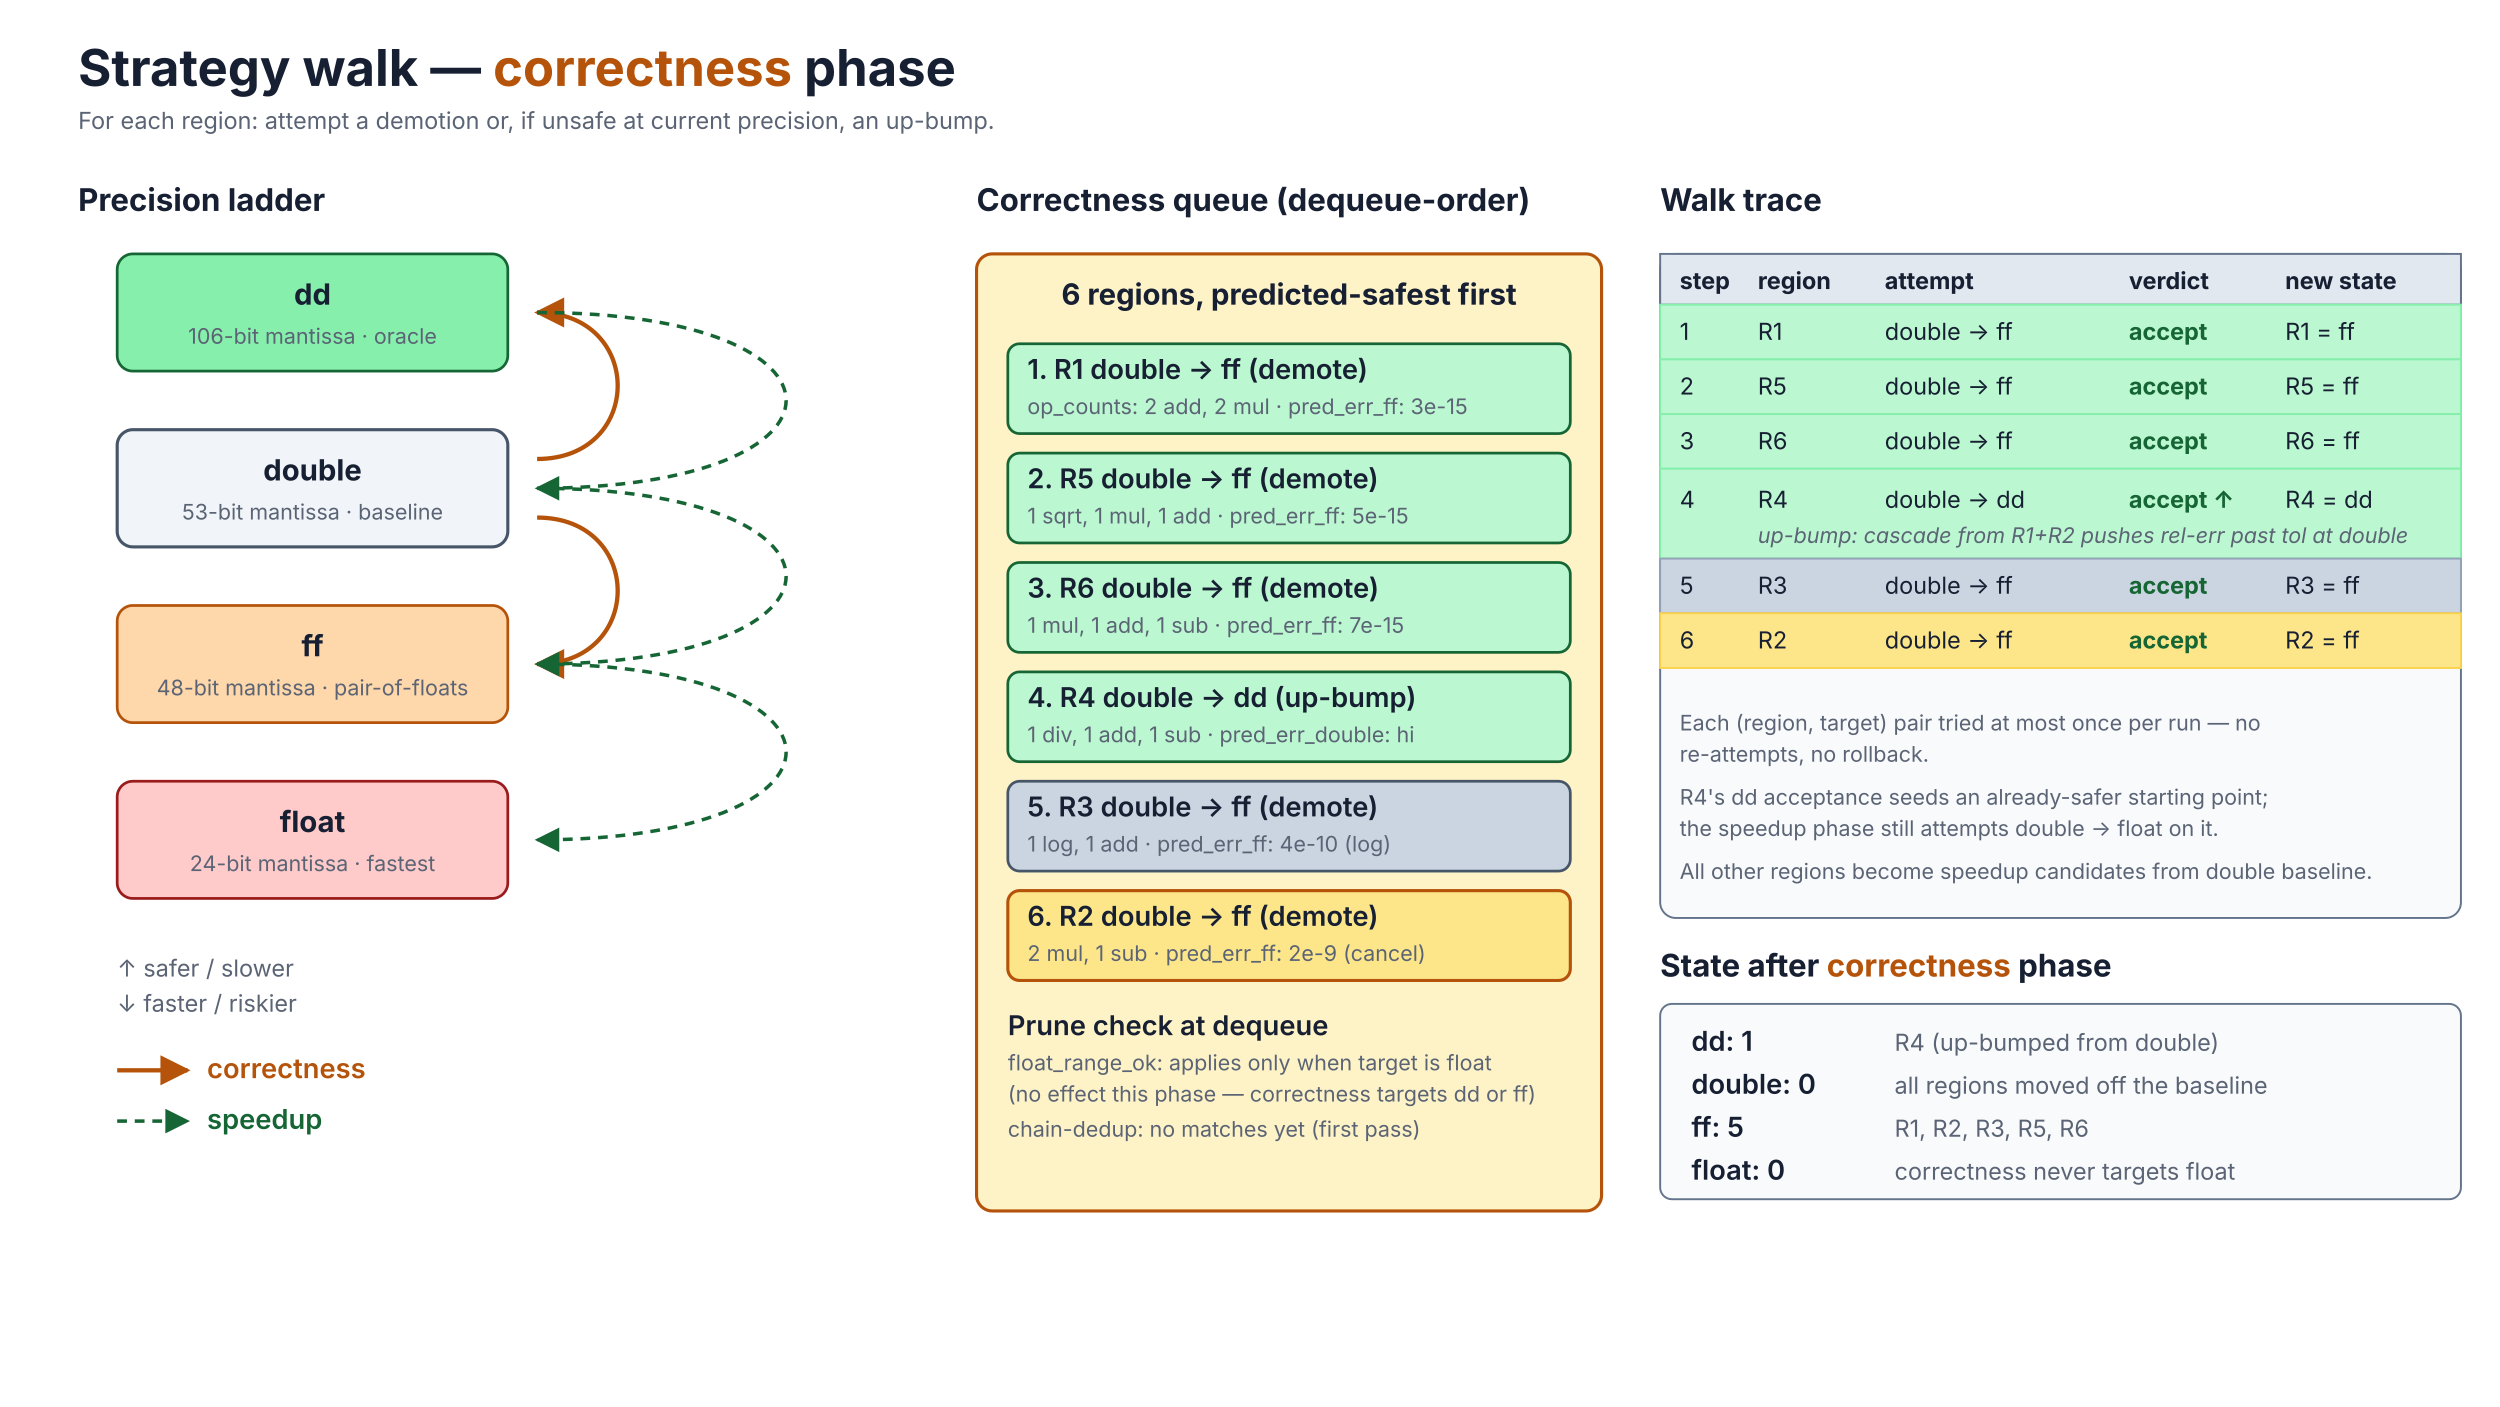
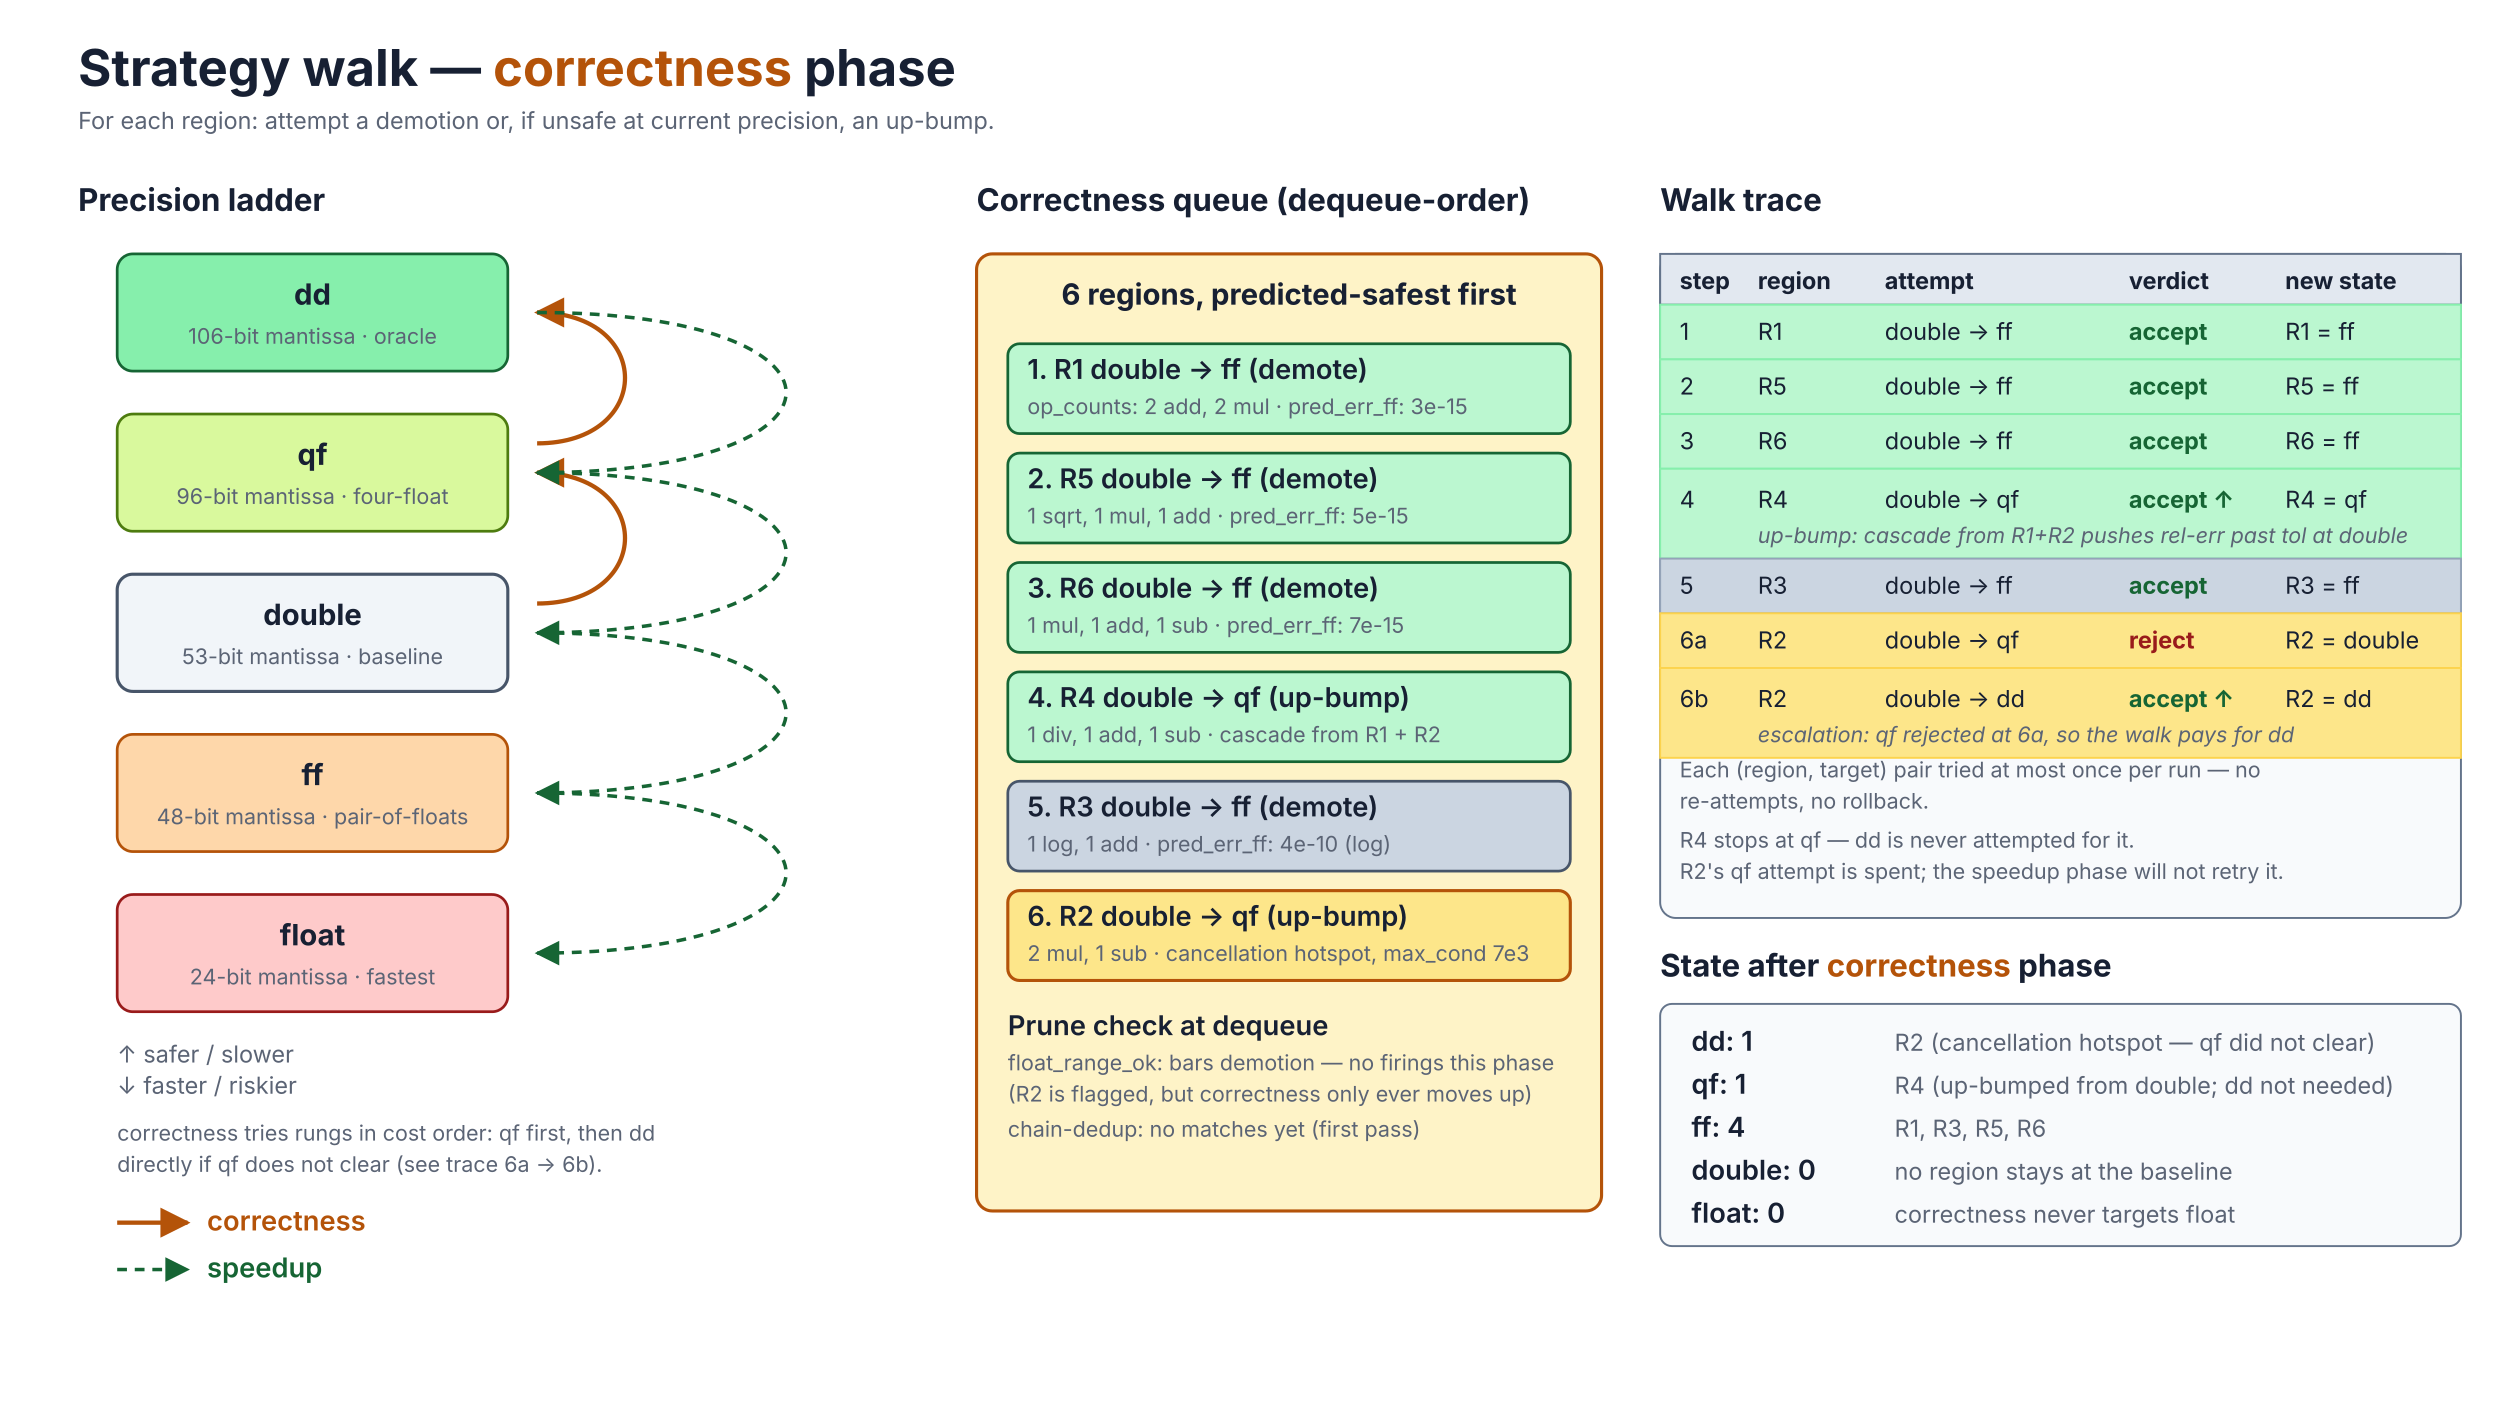
<svg xmlns="http://www.w3.org/2000/svg" viewBox="0 0 1280 720" font-family="ui-sans-serif, system-ui, -apple-system, sans-serif">
  <style>
    .title { font-size: 26px; font-weight: 700; fill: #172033; }
    .h { font-size: 16px; font-weight: 650; fill: #172033; }
    .panel-title { font-size: 15px; font-weight: 700; fill: #172033; }
    .lbl { font-size: 14px; font-weight: 600; fill: #172033; }
    .sub { font-size: 12px; fill: #5b6475; }
    .sub-sm { font-size: 11px; fill: #5b6475; }
    .code { font-family: ui-monospace, "SF Mono", Menlo, monospace; font-size: 12px; fill: #172033; }
    .box { stroke: #64748b; stroke-width: 1; fill: #f8fafc; }
    .queue-box { stroke: #b45309; stroke-width: 1.6; fill: #fef3c7; }
    .rnode-safe { stroke: #166534; stroke-width: 1.4; fill: #bbf7d0; }
    .rnode-warn { stroke: #b45309; stroke-width: 1.6; fill: #fde68a; }
    .rnode-sing { stroke: #475569; stroke-width: 1.4; fill: #cbd5e1; }
    .rung-safest { fill: #86efac; stroke: #166534; stroke-width: 1.4; }
+     .rung-qf     { fill: #d9f99d; stroke: #4d7c0f; stroke-width: 1.4; }
    .rung-base   { fill: #f1f5f9; stroke: #475569; stroke-width: 1.6; }
    .rung-mid    { fill: #fed7aa; stroke: #b45309; stroke-width: 1.4; }
    .rung-risky  { fill: #fecaca; stroke: #991b1b; stroke-width: 1.4; }
    .rung-lbl { font-size: 15px; font-weight: 700; fill: #172033; }
    .rung-sub { font-size: 11px; fill: #5b6475; }
    .arrow-corr { stroke: #b45309; stroke-width: 2.2; fill: none; }
    .arrow-speed { stroke: #166534; stroke-width: 1.8; fill: none; stroke-dasharray: 5 4; }
    .verdict-accept { font-weight: 700; fill: #166534; }
    .verdict-reject { font-weight: 700; fill: #991b1b; }
    .verdict-upbump { font-weight: 700; fill: #166534; }
    .th { font-size: 12px; font-weight: 700; fill: #172033; }
    .td { font-size: 12px; fill: #172033; }
  </style>
  <defs>
    <marker id="arrow-corr-m" viewBox="0 0 10 10" refX="9" refY="5" markerWidth="7" markerHeight="7" orient="auto-start-reverse">
      <path d="M0,0 L10,5 L0,10 z" fill="#b45309" />
    </marker>
    <marker id="arrow-speed-m" viewBox="0 0 10 10" refX="9" refY="5" markerWidth="7" markerHeight="7" orient="auto-start-reverse">
      <path d="M0,0 L10,5 L0,10 z" fill="#166534" />
    </marker>
  </defs>
  <text x="40" y="44" class="title">Strategy walk — <tspan style="fill:#b45309">correctness</tspan> phase</text>
  <text x="40" y="66" class="sub">For each region: attempt a demotion or, if unsafe at current precision, an up-bump.</text>
  <text x="40" y="108" class="h">Precision ladder</text>
  <g transform="translate(60, 130)">
    <rect x="0" y="0" width="200" height="60" rx="8" class="rung-safest" />
    <text x="100" y="26" text-anchor="middle" class="rung-lbl">dd</text>
    <text x="100" y="46" text-anchor="middle" class="rung-sub">106-bit mantissa · oracle</text>
-     <rect x="0" y="90" width="200" height="60" rx="8" class="rung-base" />
-     <text x="100" y="116" text-anchor="middle" class="rung-lbl">double</text>
-     <text x="100" y="136" text-anchor="middle" class="rung-sub">53-bit mantissa · baseline</text>
-     <rect x="0" y="180" width="200" height="60" rx="8" class="rung-mid" />
-     <text x="100" y="206" text-anchor="middle" class="rung-lbl">ff</text>
-     <text x="100" y="226" text-anchor="middle" class="rung-sub">48-bit mantissa · pair-of-floats</text>
-     <rect x="0" y="270" width="200" height="60" rx="8" class="rung-risky" />
-     <text x="100" y="296" text-anchor="middle" class="rung-lbl">float</text>
-     <text x="100" y="316" text-anchor="middle" class="rung-sub">24-bit mantissa · fastest</text>
-     <path d="M215 105 C 270 105, 270 30, 215 30" class="arrow-corr" marker-end="url(#arrow-corr-m)" />
-     <path d="M215 135 C 270 135, 270 210, 215 210" class="arrow-corr" marker-end="url(#arrow-corr-m)" />
-     <path d="M215 30 C 385 30, 385 120, 215 120" class="arrow-speed" marker-end="url(#arrow-speed-m)" />
-     <path d="M215 120 C 385 120, 385 210, 215 210" class="arrow-speed" marker-end="url(#arrow-speed-m)" />
-     <path d="M215 210 C 385 210, 385 300, 215 300" class="arrow-speed" marker-end="url(#arrow-speed-m)" />
-     <text x="0" y="370" class="sub">↑ safer / slower</text>
-     <text x="0" y="388" class="sub">↓ faster / riskier</text>
-     <line x1="0" y1="418" x2="36" y2="418" class="arrow-corr" marker-end="url(#arrow-corr-m)" />
-     <text x="46" y="422" class="lbl" style="fill:#b45309">correctness</text>
-     <line x1="0" y1="444" x2="36" y2="444" class="arrow-speed" marker-end="url(#arrow-speed-m)" />
-     <text x="46" y="448" class="lbl" style="fill:#166534">speedup</text>
+     <rect x="0" y="82" width="200" height="60" rx="8" class="rung-qf" />
+     <text x="100" y="108" text-anchor="middle" class="rung-lbl">qf</text>
+     <text x="100" y="128" text-anchor="middle" class="rung-sub">96-bit mantissa · four-float</text>
+     <rect x="0" y="164" width="200" height="60" rx="8" class="rung-base" />
+     <text x="100" y="190" text-anchor="middle" class="rung-lbl">double</text>
+     <text x="100" y="210" text-anchor="middle" class="rung-sub">53-bit mantissa · baseline</text>
+     <rect x="0" y="246" width="200" height="60" rx="8" class="rung-mid" />
+     <text x="100" y="272" text-anchor="middle" class="rung-lbl">ff</text>
+     <text x="100" y="292" text-anchor="middle" class="rung-sub">48-bit mantissa · pair-of-floats</text>
+     <rect x="0" y="328" width="200" height="60" rx="8" class="rung-risky" />
+     <text x="100" y="354" text-anchor="middle" class="rung-lbl">float</text>
+     <text x="100" y="374" text-anchor="middle" class="rung-sub">24-bit mantissa · fastest</text>
+     <path d="M215 179 C 275 179, 275 112, 215 112" class="arrow-corr" marker-end="url(#arrow-corr-m)" />
+     <path d="M215 97 C 275 97, 275 30, 215 30" class="arrow-corr" marker-end="url(#arrow-corr-m)" />
+     <path d="M215 30 C 385 30, 385 112, 215 112" class="arrow-speed" marker-end="url(#arrow-speed-m)" />
+     <path d="M215 112 C 385 112, 385 194, 215 194" class="arrow-speed" marker-end="url(#arrow-speed-m)" />
+     <path d="M215 194 C 385 194, 385 276, 215 276" class="arrow-speed" marker-end="url(#arrow-speed-m)" />
+     <path d="M215 276 C 385 276, 385 358, 215 358" class="arrow-speed" marker-end="url(#arrow-speed-m)" />
+     <text x="0" y="414" class="sub">↑ safer / slower</text>
+     <text x="0" y="430" class="sub">↓ faster / riskier</text>
+     <text x="0" y="454" class="sub-sm">correctness tries rungs in cost order: qf first, then dd</text>
+     <text x="0" y="470" class="sub-sm">directly if qf does not clear (see trace 6a → 6b).</text>
+     <line x1="0" y1="496" x2="36" y2="496" class="arrow-corr" marker-end="url(#arrow-corr-m)" />
+     <text x="46" y="500" class="lbl" style="fill:#b45309">correctness</text>
+     <line x1="0" y1="520" x2="36" y2="520" class="arrow-speed" marker-end="url(#arrow-speed-m)" />
+     <text x="46" y="524" class="lbl" style="fill:#166534">speedup</text>
  </g>
  <text x="500" y="108" class="h">Correctness queue  (dequeue-order)</text>
  <g transform="translate(500, 130)">
    <rect x="0" y="0" width="320" height="490" rx="8" class="queue-box" />
    <text x="160" y="26" text-anchor="middle" class="panel-title">6 regions, predicted-safest first</text>
    <g transform="translate(16, 46)">
      <rect x="0" y="0" width="288" height="46" rx="6" class="rnode-safe" />
      <text x="10" y="18" class="lbl">1.  R1   double → ff  (demote)</text>
      <text x="10" y="36" class="sub-sm">op_counts: 2 add, 2 mul  ·  pred_err_ff: 3e-15</text>
    </g>
    <g transform="translate(16, 102)">
      <rect x="0" y="0" width="288" height="46" rx="6" class="rnode-safe" />
      <text x="10" y="18" class="lbl">2.  R5   double → ff  (demote)</text>
      <text x="10" y="36" class="sub-sm">1 sqrt, 1 mul, 1 add  ·  pred_err_ff: 5e-15</text>
    </g>
    <g transform="translate(16, 158)">
      <rect x="0" y="0" width="288" height="46" rx="6" class="rnode-safe" />
      <text x="10" y="18" class="lbl">3.  R6   double → ff  (demote)</text>
      <text x="10" y="36" class="sub-sm">1 mul, 1 add, 1 sub  ·  pred_err_ff: 7e-15</text>
    </g>
    <g transform="translate(16, 214)">
      <rect x="0" y="0" width="288" height="46" rx="6" class="rnode-safe" />
-       <text x="10" y="18" class="lbl">4.  R4   double → dd  (up-bump)</text>
-       <text x="10" y="36" class="sub-sm">1 div, 1 add, 1 sub  ·  pred_err_double: hi</text>
+       <text x="10" y="18" class="lbl">4.  R4   double → qf  (up-bump)</text>
+       <text x="10" y="36" class="sub-sm">1 div, 1 add, 1 sub  ·  cascade from R1 + R2</text>
    </g>
    <g transform="translate(16, 270)">
      <rect x="0" y="0" width="288" height="46" rx="6" class="rnode-sing" />
      <text x="10" y="18" class="lbl">5.  R3   double → ff  (demote)</text>
      <text x="10" y="36" class="sub-sm">1 log, 1 add  ·  pred_err_ff: 4e-10  (log)</text>
    </g>
    <g transform="translate(16, 326)">
      <rect x="0" y="0" width="288" height="46" rx="6" class="rnode-warn" />
-       <text x="10" y="18" class="lbl">6.  R2   double → ff  (demote)</text>
-       <text x="10" y="36" class="sub-sm">2 mul, 1 sub  ·  pred_err_ff: 2e-9  (cancel)</text>
+       <text x="10" y="18" class="lbl">6.  R2   double → qf  (up-bump)</text>
+       <text x="10" y="36" class="sub-sm">2 mul, 1 sub  ·  cancellation hotspot, max_cond 7e3</text>
    </g>
    <g transform="translate(16, 400)">
      <text x="0" y="0" class="lbl">Prune check at dequeue</text>
-       <text x="0" y="18" class="sub-sm">float_range_ok: applies only when target is float</text>
-       <text x="0" y="34" class="sub-sm">(no effect this phase — correctness targets dd or ff)</text>
+       <text x="0" y="18" class="sub-sm">float_range_ok: bars demotion — no firings this phase</text>
+       <text x="0" y="34" class="sub-sm">(R2 is flagged, but correctness only ever moves up)</text>
      <text x="0" y="52" class="sub-sm">chain-dedup: no matches yet (first pass)</text>
    </g>
  </g>
  <text x="850" y="108" class="h">Walk trace</text>
  <g transform="translate(850, 130)">
    <rect x="0" y="0" width="410" height="340" rx="8" class="box" />
    <rect x="0" y="0" width="410" height="26" fill="#e2e8f0" stroke="#64748b" stroke-width="1" />
    <text x="10" y="18" class="th">step</text>
    <text x="50" y="18" class="th">region</text>
    <text x="115" y="18" class="th">attempt</text>
    <text x="240" y="18" class="th">verdict</text>
    <text x="320" y="18" class="th">new state</text>
    <g font-size="12" fill="#172033">
      <rect x="0" y="26" width="410" height="28" fill="#bbf7d0" stroke="#86efac" />
      <text x="10" y="44">1</text>
      <text x="50" y="44">R1</text>
      <text x="115" y="44">double → ff</text>
      <text x="240" y="44" class="verdict-accept">accept</text>
      <text x="320" y="44">R1 = ff</text>
      <rect x="0" y="54" width="410" height="28" fill="#bbf7d0" stroke="#86efac" />
      <text x="10" y="72">2</text>
      <text x="50" y="72">R5</text>
      <text x="115" y="72">double → ff</text>
      <text x="240" y="72" class="verdict-accept">accept</text>
      <text x="320" y="72">R5 = ff</text>
      <rect x="0" y="82" width="410" height="28" fill="#bbf7d0" stroke="#86efac" />
      <text x="10" y="100">3</text>
      <text x="50" y="100">R6</text>
      <text x="115" y="100">double → ff</text>
      <text x="240" y="100" class="verdict-accept">accept</text>
      <text x="320" y="100">R6 = ff</text>
      <rect x="0" y="110" width="410" height="46" fill="#bbf7d0" stroke="#86efac" />
      <text x="10" y="130">4</text>
      <text x="50" y="130">R4</text>
-       <text x="115" y="130">double → dd</text>
+       <text x="115" y="130">double → qf</text>
      <text x="240" y="130" class="verdict-upbump">accept ↑</text>
-       <text x="320" y="130">R4 = dd</text>
+       <text x="320" y="130">R4 = qf</text>
      <text x="50" y="148" class="sub-sm" font-style="italic">up-bump: cascade from R1+R2 pushes rel-err past tol at double</text>
      <rect x="0" y="156" width="410" height="28" fill="#cbd5e1" stroke="#94a3b8" />
      <text x="10" y="174">5</text>
      <text x="50" y="174">R3</text>
      <text x="115" y="174">double → ff</text>
      <text x="240" y="174" class="verdict-accept">accept</text>
      <text x="320" y="174">R3 = ff</text>
      <rect x="0" y="184" width="410" height="28" fill="#fde68a" stroke="#fcd34d" />
-       <text x="10" y="202">6</text>
+       <text x="10" y="202">6a</text>
      <text x="50" y="202">R2</text>
-       <text x="115" y="202">double → ff</text>
-       <text x="240" y="202" class="verdict-accept">accept</text>
-       <text x="320" y="202">R2 = ff</text>
+       <text x="115" y="202">double → qf</text>
+       <text x="240" y="202" class="verdict-reject">reject</text>
+       <text x="320" y="202">R2 = double</text>
+       <rect x="0" y="212" width="410" height="46" fill="#fde68a" stroke="#fcd34d" />
+       <text x="10" y="232">6b</text>
+       <text x="50" y="232">R2</text>
+       <text x="115" y="232">double → dd</text>
+       <text x="240" y="232" class="verdict-upbump">accept ↑</text>
+       <text x="320" y="232">R2 = dd</text>
+       <text x="50" y="250" class="sub-sm" font-style="italic">escalation: qf rejected at 6a, so the walk pays for dd</text>
    </g>
-     <g transform="translate(10, 244)">
+     <g transform="translate(10, 268)">
      <text x="0" y="0" class="sub-sm">Each (region, target) pair tried at most once per run — no</text>
      <text x="0" y="16" class="sub-sm">re-attempts, no rollback.</text>
-       <text x="0" y="38" class="sub-sm">R4's dd acceptance seeds an already-safer starting point;</text>
-       <text x="0" y="54" class="sub-sm">the speedup phase still attempts double → float on it.</text>
-       <text x="0" y="76" class="sub-sm">All other regions become speedup candidates from double baseline.</text>
+       <text x="0" y="36" class="sub-sm">R4 stops at qf — dd is never attempted for it.</text>
+       <text x="0" y="52" class="sub-sm">R2's qf attempt is spent; the speedup phase will not retry it.</text>
    </g>
  </g>
  <g transform="translate(850, 500)">
    <text x="0" y="0" class="h">State after <tspan style="fill:#b45309">correctness</tspan> phase</text>
-     <rect x="0" y="14" width="410" height="100" rx="6" class="box" />
+     <rect x="0" y="14" width="410" height="124" rx="6" class="box" />
    <text x="16" y="38" class="lbl">dd: 1</text>
-     <text x="120" y="38" class="sub">R4  (up-bumped from double)</text>
-     <text x="16" y="60" class="lbl">double: 0</text>
-     <text x="120" y="60" class="sub">all regions moved off the baseline</text>
-     <text x="16" y="82" class="lbl">ff: 5</text>
-     <text x="120" y="82" class="sub">R1, R2, R3, R5, R6</text>
-     <text x="16" y="104" class="lbl">float: 0</text>
-     <text x="120" y="104" class="sub">correctness never targets float</text>
+     <text x="120" y="38" class="sub">R2  (cancellation hotspot — qf did not clear)</text>
+     <text x="16" y="60" class="lbl">qf: 1</text>
+     <text x="120" y="60" class="sub">R4  (up-bumped from double; dd not needed)</text>
+     <text x="16" y="82" class="lbl">ff: 4</text>
+     <text x="120" y="82" class="sub">R1, R3, R5, R6</text>
+     <text x="16" y="104" class="lbl">double: 0</text>
+     <text x="120" y="104" class="sub">no region stays at the baseline</text>
+     <text x="16" y="126" class="lbl">float: 0</text>
+     <text x="120" y="126" class="sub">correctness never targets float</text>
  </g>
</svg>
